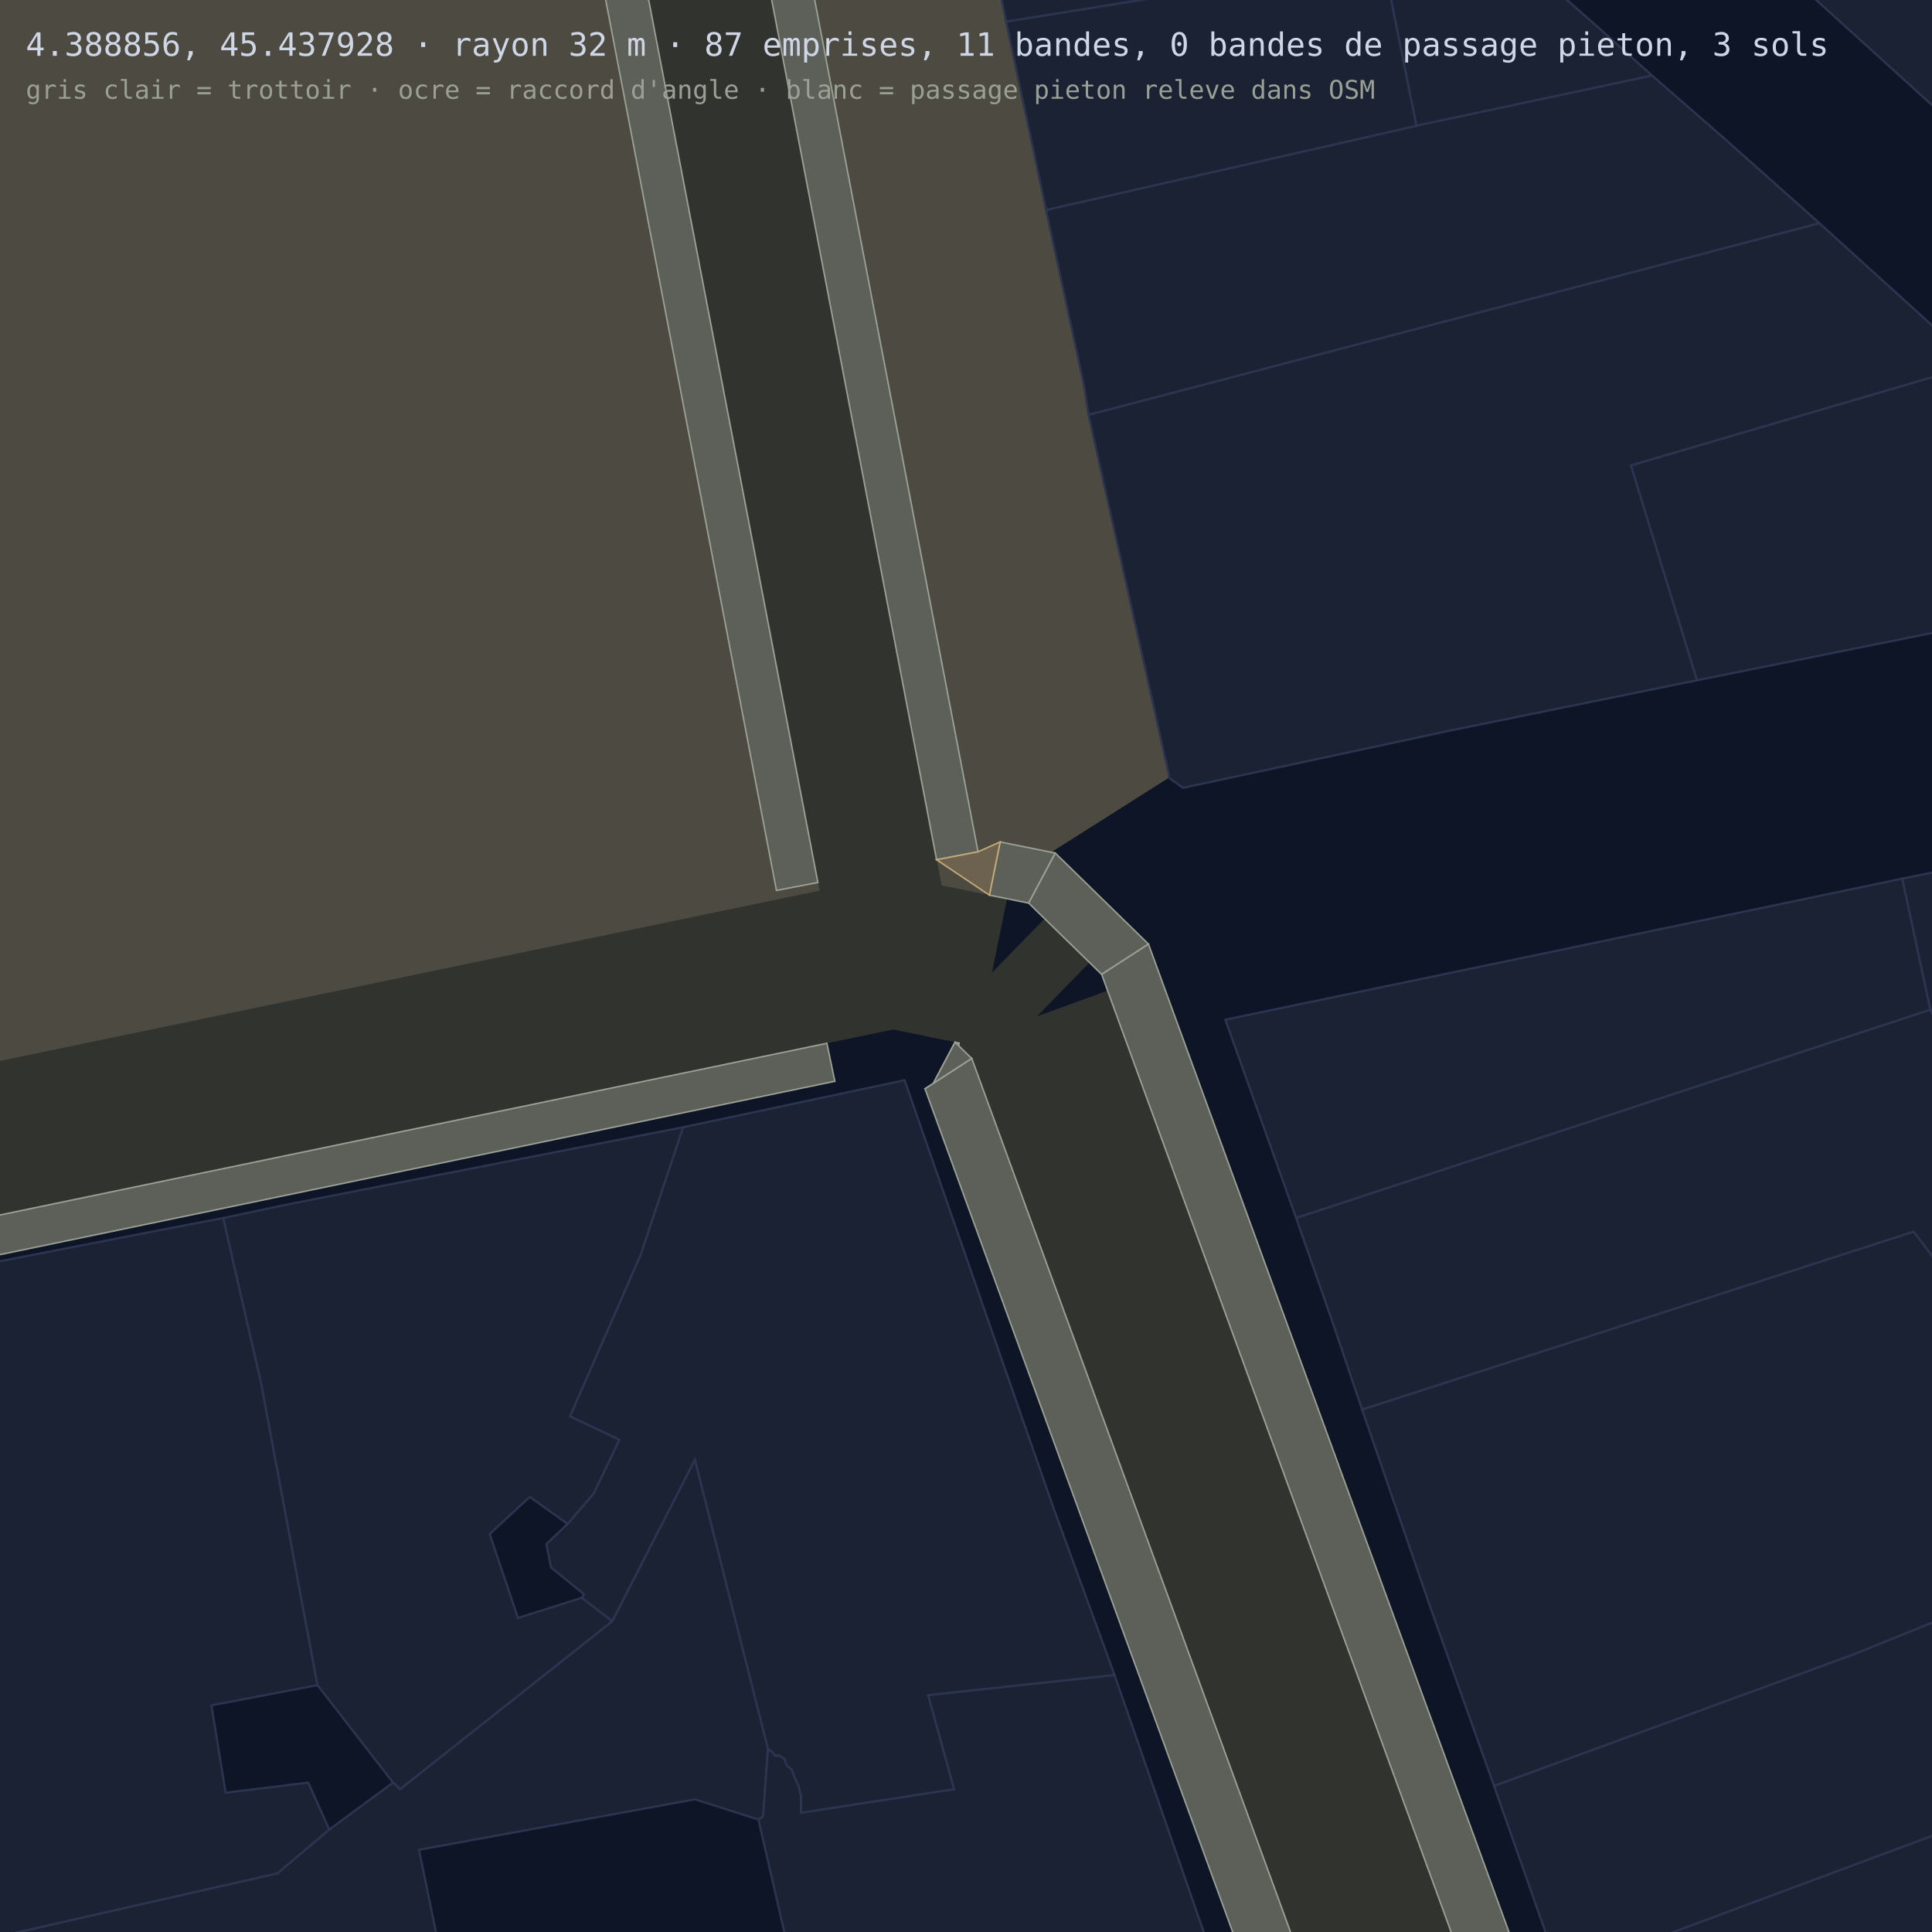
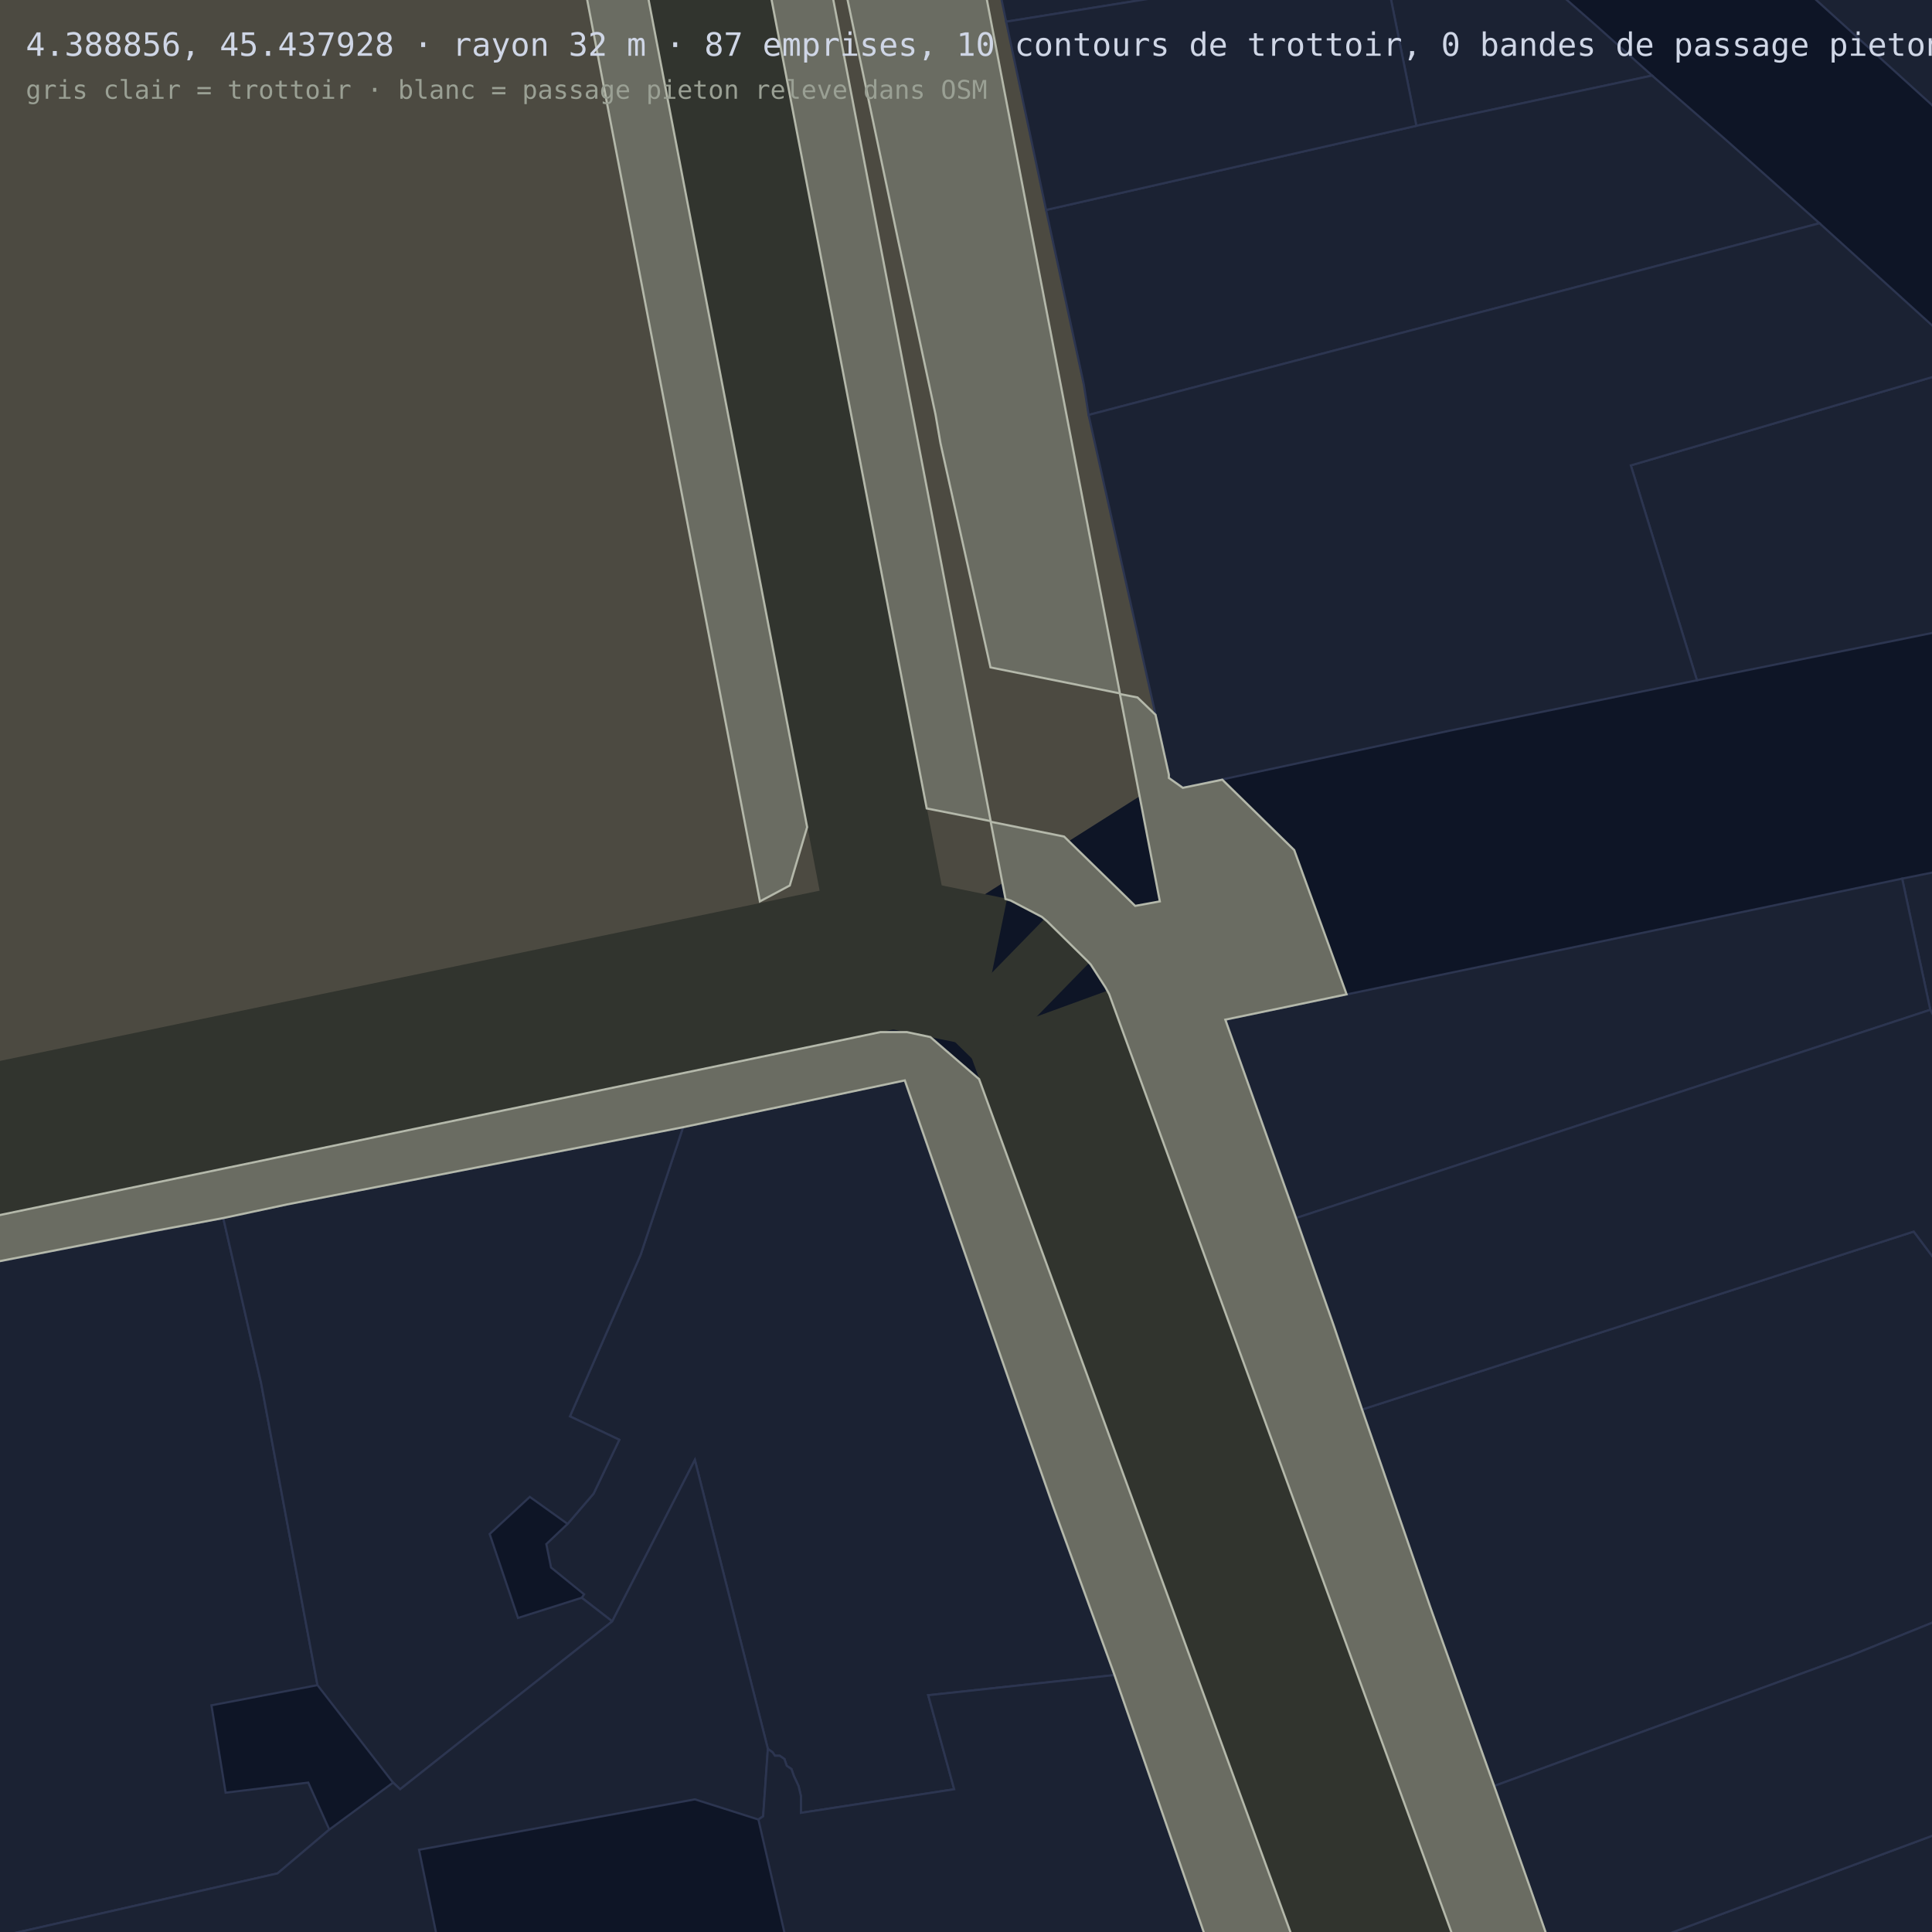
<svg xmlns="http://www.w3.org/2000/svg" width="900" height="900" viewBox="0 0 900 900">
  <rect width="100%" height="100%" fill="#0e1526" />
  <polygon points="-582.5,-839.9 -569.3,-777.3 -680.2,-753.8 -687.9,-788.3 -618.7,-802.3 -625.3,-830.5" fill="#232d1e" />
  <polygon points="-354.0,-382.8 -369.4,-354.6 -379.3,-339.0 -311.2,0.7 -288.1,115.0 -243.1,346.7 -226.6,429.6 -207.9,517.3 -142.0,559.6 416.0,443.7 544.5,362.3 544.5,360.8 507.1,193.3 504.9,179.2 487.3,97.8 468.7,10.1 447.8,-90.1 446.7,-93.2 445.6,-97.9 425.8,-93.2 390.7,-251.3 267.7,-329.6 247.9,-465.8 231.4,-497.1 -305.7,-392.2" fill="#4c4a41" />
  <polygon points="-713.2,-1710.3 -805.4,-2173.7 -742.8,-2187.8 -753.8,-2244.1 -824.1,-2601.0 -864.8,-2593.2 -1159.1,-2533.7 -1459.0,-2474.2 -1504.0,-2464.8 -1448.0,-2181.5 -1430.4,-2092.3 -1399.7,-1938.8 -1289.8,-1373.7 -1109.7,-461.1 -1052.6,-472.0 -525.4,-575.4 -490.2,-581.6 -567.1,-976.1 -623.1,-1272.0 -600.0,-1275.1 -573.7,-1279.8 -623.1,-1541.2 -649.5,-1536.5 -676.9,-1531.8 -707.7,-1682.1 -739.5,-1675.9 -746.1,-1704.0" fill="#4c4a41" />
  <polygon points="-126.6,927.5 -156.3,781.9 -187.1,630.0 -190.4,625.3 -588.0,703.6 -862.6,756.8 -786.8,1141.9 -511.1,1055.8 -466.0,1019.8 -362.8,994.8 -360.6,997.9 -315.6,986.9 -317.8,980.7" fill="#1b2233" stroke="#2c3550" stroke-width="1" />
  <polygon points="1715.3,778.7 1838.3,670.7 1918.5,600.3 1935.0,587.8 2006.4,525.1 1861.4,381.1 1570.3,648.8 1647.2,720.8" fill="#1b2233" stroke="#2c3550" stroke-width="1" />
  <polygon points="-355.1,-771.0 -328.7,-634.8 -302.4,-497.1 -299.1,-494.0 -296.9,-483.0 -282.6,-486.1 -282.6,-483.0 120.5,-564.4 209.5,-583.2 223.7,-758.5 239.1,-932.3 247.9,-1038.7 245.7,-1038.7 245.7,-1043.4 153.4,-1035.6 149.0,-976.1 62.3,-966.7 71.1,-855.6 48.0,-855.6 49.1,-836.8 42.5,-836.8" fill="#1b2233" stroke="#2c3550" stroke-width="1" />
  <polygon points="1667.0,212.1 1928.4,25.8 1903.2,-99.5 1879.0,-221.6 1730.7,-116.7 1493.5,49.2 1553.9,107.2 1605.5,155.7 1651.6,198.0" fill="#1b2233" stroke="#2c3550" stroke-width="1" />
  <polygon points="1069.5,-101.0 1159.6,-126.1 1377.0,-176.2 1361.7,-229.4 1315.5,-395.3 1248.5,-652.1 1127.7,-627.0 975.0,-595.7" fill="#1b2233" stroke="#2c3550" stroke-width="1" />
  <polygon points="-311.2,0.7 -379.3,-339.0 -698.9,-276.4 -1055.9,-205.9 -985.6,138.5 -589.1,57.1" fill="#1b2233" stroke="#2c3550" stroke-width="1" />
  <polygon points="1660.4,-299.8 1849.3,-367.2 1812.0,-548.7 1771.3,-755.4 1660.4,-733.5 1514.3,-705.3" fill="#1b2233" stroke="#2c3550" stroke-width="1" />
  <polygon points="769.6,35.2 743.3,11.7 700.4,-25.9 644.4,-18.1 659.8,58.6" fill="#1b2233" stroke="#2c3550" stroke-width="1" />
  <polygon points="1069.5,201.1 1263.9,130.7 1228.7,41.4 1133.2,80.6 1067.3,97.8 1049.7,72.7 1034.3,52.4 1050.8,33.6 1070.6,19.5 1198.0,-19.6 1159.6,-126.1 1069.5,-101.0 1010.2,-74.4 978.3,-40.0 900.3,49.2 979.4,119.7 990.4,130.7" fill="#1b2233" stroke="#2c3550" stroke-width="1" />
  <polygon points="541.2,-169.9 552.1,-180.9 525.8,-204.3 454.4,-263.8 444.5,-262.3 412.7,-254.4 390.7,-251.3 425.8,-93.2 445.6,-97.9 446.7,-93.2 447.8,-90.1 606.0,-112.0" fill="#1b2233" stroke="#2c3550" stroke-width="1" />
  <polygon points="1667.0,212.1 1717.5,248.1 1821.9,342.0 1844.9,363.9 2069.0,169.8 1993.2,91.5 1928.4,25.8" fill="#1b2233" stroke="#2c3550" stroke-width="1" />
  <polygon points="886.1,409.3 899.2,470.4 964.0,594.0 1202.4,423.4 1132.1,359.2 1002.5,385.8" fill="#1b2233" stroke="#2c3550" stroke-width="1" />
  <polygon points="1037.6,678.6 1112.3,755.3 1334.2,539.2 1294.7,504.8 1266.1,479.7" fill="#1b2233" stroke="#2c3550" stroke-width="1" />
  <polygon points="835.5,1328.2 844.3,1389.3 848.7,1419.0 1071.7,1351.7 1112.3,1339.2 1094.7,1248.4" fill="#1b2233" stroke="#2c3550" stroke-width="1" />
  <polygon points="1216.7,853.9 1165.0,922.8 1182.6,943.1 1173.8,946.2 1203.5,1024.5 1239.7,997.9 1488.0,677.0 1447.3,641.0 1412.2,609.7 1287.0,767.8" fill="#1b2233" stroke="#2c3550" stroke-width="1" />
  <polygon points="759.7,216.8 790.5,316.9 891.5,296.6 983.8,277.8 994.8,237.1 920.1,169.8" fill="#1b2233" stroke="#2c3550" stroke-width="1" />
  <polygon points="1248.5,-652.1 1315.5,-395.3 1346.3,-403.2 1336.4,-443.9 1531.9,-483.0 1573.6,-276.4 1417.7,-245.1 1361.7,-229.4 1377.0,-176.2 1397.9,-102.6 1673.6,-256.0 1660.4,-299.8 1514.3,-705.3 1380.3,-678.7" fill="#1b2233" stroke="#2c3550" stroke-width="1" />
  <polygon points="696.0,832.0 863.0,770.9 928.9,744.3 993.7,713.0 925.6,619.1 891.5,573.7 634.5,656.6 666.4,749.0" fill="#1b2233" stroke="#2c3550" stroke-width="1" />
  <polygon points="1668.1,1095.0 1598.9,1184.2 1707.6,1251.5 1710.9,1240.5 1748.3,1259.3 1752.7,1251.5 1884.5,1320.4 1891.1,1311.0 1904.3,1295.3 1921.8,1271.9" fill="#1b2233" stroke="#2c3550" stroke-width="1" />
  <polygon points="1173.8,946.2 1182.6,943.1 1165.0,922.8 1092.6,844.5 923.4,938.4 754.3,999.5 774.0,1057.4 783.9,1087.1" fill="#1b2233" stroke="#2c3550" stroke-width="1" />
  <polygon points="5.2,1606.9 -43.2,1359.5 -119.0,1375.2 -173.9,1420.6 -229.9,1480.1 -346.3,1592.8 -343.0,1602.2 -322.2,1661.6 -313.4,1688.3 -374.9,1703.9 -362.8,1730.5 -365.0,1732.1 -357.3,1744.6 -356.2,1744.6 -340.8,1832.3 -328.7,1869.8 -260.7,2001.3 -176.1,2165.7 -149.7,2220.5 -144.2,2231.5 -22.3,2142.2 89.7,2059.3 86.4,2007.6 37.0,1871.4 57.9,1866.7 44.7,1801.0 21.6,1686.7" fill="#1b2233" stroke="#2c3550" stroke-width="1" />
  <polygon points="1570.3,648.8 1861.4,381.1 1844.9,363.9 1821.9,342.0 1717.5,248.1 1653.8,304.4 1731.8,381.1 1627.5,462.5 1570.3,409.3 1592.3,388.9 1576.9,373.3 1569.2,379.6 1421.0,515.7 1463.8,553.3" fill="#1b2233" stroke="#2c3550" stroke-width="1" />
  <polygon points="1289.2,398.3 1399.0,313.8 1437.4,285.6 1404.5,246.5 1433.0,219.9 1417.7,202.7 1390.2,226.1 1234.2,349.8 1283.7,393.6 1289.2,398.3" fill="#1b2233" stroke="#2c3550" stroke-width="1" />
  <polygon points="421.4,503.2 318.2,525.1 298.4,584.6 265.5,659.8 288.5,670.7 276.5,695.8 264.4,709.9 254.5,719.3 256.7,730.2 272.1,742.7 271.0,744.3 285.2,755.3 323.7,680.1 357.7,814.7 359.9,816.3 361.0,817.9 363.2,817.9 365.4,819.4 366.5,822.6 368.7,824.1 369.8,827.3 372.0,832.0 373.1,836.7 373.1,839.8 373.1,844.5 444.5,833.5 432.4,789.7 519.2,780.3 490.6,702.0 475.3,658.2" fill="#1b2233" stroke="#2c3550" stroke-width="1" />
  <polygon points="217.1,1364.2 216.0,1326.6 205.1,1326.6 201.8,1275.0 214.9,1275.0 213.8,1220.2 207.3,1203.0 183.1,1207.7 160.0,1210.8 151.2,1177.9 37.0,1201.4 67.8,1353.3 95.2,1494.1 142.5,1487.9 154.5,1445.6 220.4,1445.6" fill="#1b2233" stroke="#2c3550" stroke-width="1" />
  <polygon points="399.5,1722.7 407.2,1888.6 442.3,1873.0 476.4,1857.3 478.6,1614.7 477.5,1595.9 477.5,1575.5 395.1,1577.1 396.2,1620.9" fill="#1b2233" stroke="#2c3550" stroke-width="1" />
  <polygon points="1724.1,1312.6 1672.5,1275.0 1637.3,1323.5 1665.9,1361.1 1775.7,1455.0 1827.4,1389.3 1835.1,1379.9" fill="#1b2233" stroke="#2c3550" stroke-width="1" />
  <polygon points="900.3,49.2 978.3,-40.0 1010.2,-74.4 1003.6,-99.5 818.0,-254.4 821.3,-257.6 798.2,-277.9 757.5,-231.0 774.0,-215.3 675.2,-152.7 791.6,-49.4" fill="#1b2233" stroke="#2c3550" stroke-width="1" />
  <polygon points="570.8,475.0 603.8,567.4 899.2,470.4 886.1,409.3 721.3,443.7" fill="#1b2233" stroke="#2c3550" stroke-width="1" />
  <polygon points="1580.2,259.0 1651.6,198.0 1605.5,155.7 1544.0,204.2" fill="#1b2233" stroke="#2c3550" stroke-width="1" />
  <polygon points="964.0,594.0 925.6,619.1 993.7,713.0 995.9,714.6 1037.6,678.6 1266.1,479.7 1228.7,445.3 1202.4,423.4" fill="#1b2233" stroke="#2c3550" stroke-width="1" />
  <polygon points="818.0,1199.8 828.9,1279.7 835.5,1328.2 1094.7,1248.4 1082.7,1187.3 1071.7,1132.5" fill="#1b2233" stroke="#2c3550" stroke-width="1" />
  <polygon points="1169.4,290.3 1254.0,249.6 1315.5,226.1 1315.5,183.9 1306.7,158.8 1292.5,119.7 1263.9,130.7 1069.5,201.1 1123.3,249.6" fill="#1b2233" stroke="#2c3550" stroke-width="1" />
  <polygon points="1496.8,1152.9 1528.6,1173.2 1551.7,1188.9 1585.7,1203.0 1598.9,1184.2 1668.1,1095.0 1921.8,1271.9 2004.2,1170.1 2007.5,1162.3 2008.6,1148.2 2003.1,1137.2 1870.2,1018.3 1709.8,875.8" fill="#1b2233" stroke="#2c3550" stroke-width="1" />
  <polygon points="1228.7,1090.3 1232.0,1090.3 1292.5,1084.0 1281.5,1043.3 1239.7,997.9 1203.5,1024.5" fill="#1b2233" stroke="#2c3550" stroke-width="1" />
  <polygon points="-306.8,1199.8 -292.5,1237.4 -322.2,1246.8 -282.6,1368.9 -270.5,1408.0 -263.9,1422.1 -181.6,1394.0 -173.9,1420.6 -119.0,1375.2 -43.2,1359.5 -64.0,1251.5 -82.7,1152.9" fill="#1b2233" stroke="#2c3550" stroke-width="1" />
  <polygon points="1493.5,49.2 1730.7,-116.7 1692.3,-184.0 1448.4,-38.4" fill="#1b2233" stroke="#2c3550" stroke-width="1" />
  <polygon points="1355.1,457.8 1541.8,295.0 1497.9,238.7 1475.9,257.5 1445.1,280.9 1462.7,296.6 1415.5,334.2 1399.0,313.8 1289.2,398.3 1332.0,435.9" fill="#1b2233" stroke="#2c3550" stroke-width="1" />
  <polygon points="298.4,1444.0 220.4,1445.6 154.5,1445.6 142.5,1487.9 95.2,1494.1 124.9,1642.9 152.3,1774.4 306.1,1741.5" fill="#1b2233" stroke="#2c3550" stroke-width="1" />
  <polygon points="1619.8,1300.0 1637.3,1323.5 1672.5,1275.0 1724.1,1312.6 1835.1,1379.9 1873.5,1332.9 1884.5,1320.4 1752.7,1251.5 1748.3,1259.3 1710.9,1240.5 1707.6,1251.5 1598.9,1184.2 1585.7,1203.0 1551.7,1188.9 1528.6,1173.2 1514.3,1187.3" fill="#1b2233" stroke="#2c3550" stroke-width="1" />
  <polygon points="-360.6,997.9 -362.8,994.8 -466.0,1019.8 -511.1,1055.8 -786.8,1141.9 -776.9,1193.6 -773.6,1209.2 -771.4,1218.6 -758.2,1281.2 -464.9,1192.0 -439.7,1271.9 -436.4,1279.7 -423.2,1276.5 -322.2,1246.8 -292.5,1237.4 -306.8,1199.8 -82.7,1152.9 -104.7,1041.7 -126.6,927.5 -317.8,980.7 -315.6,986.9" fill="#1b2233" stroke="#2c3550" stroke-width="1" />
  <polygon points="700.4,-25.9 654.3,-68.2 606.0,-112.0 447.8,-90.1 468.7,10.1 644.4,-18.1" fill="#1b2233" stroke="#2c3550" stroke-width="1" />
  <polygon points="1159.6,-126.1 1198.0,-19.6 1228.7,-33.7 1223.3,-46.2 1397.9,-102.6 1377.0,-176.2" fill="#1b2233" stroke="#2c3550" stroke-width="1" />
  <polygon points="-475.9,572.1 -511.1,399.9 -584.7,415.6 -584.7,421.8 -595.7,425.0 -592.4,450.0 -580.3,446.9 -578.1,453.1 -622.0,461.0 -623.1,450.0 -625.3,446.9 -630.8,446.9 -673.6,454.7 -679.1,459.4 -678.0,471.9 -726.4,482.9 -735.1,445.3 -916.4,482.9 -883.4,653.5 -672.5,611.2" fill="#1b2233" stroke="#2c3550" stroke-width="1" />
  <polygon points="1251.8,1328.2 1380.3,1279.7 1351.8,1207.7 1374.8,1198.3 1357.3,1165.4 1344.1,1121.6 1352.9,1087.1 1326.5,1080.9 1292.5,1084.0 1232.0,1090.3 1228.7,1090.3 1174.9,1104.3 1206.8,1201.4" fill="#1b2233" stroke="#2c3550" stroke-width="1" />
  <polygon points="1642.8,814.7 1613.2,788.1 1573.6,752.1 1473.7,871.1 1518.7,910.2 1486.9,955.6 1512.1,976.0" fill="#1b2233" stroke="#2c3550" stroke-width="1" />
  <polygon points="389.6,1451.9 383.0,1453.4 395.1,1577.1 477.5,1575.5 477.5,1595.9 500.5,1595.9 499.4,1561.5 565.3,1553.6 568.6,1572.4 575.2,1575.5 570.8,1619.4 637.8,1622.5 637.8,1625.6 716.9,1624.1 705.9,1541.1 691.6,1423.7" fill="#1b2233" stroke="#2c3550" stroke-width="1" />
  <polygon points="1709.8,875.8 1671.4,841.4 1642.8,814.7 1512.1,976.0 1411.1,1107.5 1437.4,1120.0 1460.5,1132.5 1496.8,1152.9" fill="#1b2233" stroke="#2c3550" stroke-width="1" />
  <polygon points="-511.1,399.9 -243.1,346.7 -288.1,115.0 -311.2,0.7 -589.1,57.1" fill="#1b2233" stroke="#2c3550" stroke-width="1" />
  <polygon points="923.4,938.4 1092.6,844.5 1055.2,797.5 726.8,919.6 743.3,965.0 754.3,999.5" fill="#1b2233" stroke="#2c3550" stroke-width="1" />
  <polygon points="1475.9,257.5 1497.9,238.7 1544.0,204.2 1605.5,155.7 1553.9,107.2 1467.1,157.3 1499.0,196.4 1461.6,227.7 1460.5,238.7" fill="#1b2233" stroke="#2c3550" stroke-width="1" />
  <polygon points="1390.2,226.1 1417.7,202.7 1421.0,196.4 1394.6,149.4 1357.3,165.1" fill="#1b2233" stroke="#2c3550" stroke-width="1" />
  <polygon points="1557.2,1675.7 1559.4,1674.2 1629.7,1617.8 1650.5,1599.0 1539.6,1448.7 1509.9,1404.9 1469.3,1331.3 1448.4,1306.3 1431.9,1312.6 1430.9,1307.9 1397.9,1325.1 1400.1,1329.8 1439.6,1426.8 1508.8,1553.6" fill="#1b2233" stroke="#2c3550" stroke-width="1" />
  <polygon points="-282.6,1368.9 -322.2,1246.8 -423.2,1276.5 -391.4,1376.7 -423.2,1387.7 -434.2,1357.9 -493.5,1379.9 -502.3,1356.4 -457.3,1339.2 -473.7,1284.4 -439.7,1271.9 -464.9,1192.0 -758.2,1281.2 -733.0,1412.7 -712.1,1517.6 -400.1,1414.3 -403.4,1395.5" fill="#1b2233" stroke="#2c3550" stroke-width="1" />
  <polygon points="1306.7,158.8 1338.6,146.3 1351.8,126.0 1345.2,102.5 1292.5,119.7" fill="#1b2233" stroke="#2c3550" stroke-width="1" />
  <polygon points="603.8,567.4 621.3,617.5 634.5,656.6 891.5,573.7 925.6,619.1 964.0,594.0 899.2,470.4" fill="#1b2233" stroke="#2c3550" stroke-width="1" />
  <polygon points="783.9,1087.1 804.8,1145.1 814.7,1173.2 818.0,1199.8 1071.7,1132.5 1096.9,1124.7 1174.9,1104.3 1228.7,1090.3 1203.5,1024.5 1173.8,946.2" fill="#1b2233" stroke="#2c3550" stroke-width="1" />
  <polygon points="487.3,97.8 504.9,179.2 507.1,193.3 847.6,104.0 803.7,64.9 769.6,35.2 659.8,58.6" fill="#1b2233" stroke="#2c3550" stroke-width="1" />
  <polygon points="691.6,1423.7 673.0,1279.7 660.9,1187.3 641.1,1129.4 462.1,1154.4 392.9,1167.0 275.4,1188.9 263.3,1192.0 207.3,1203.0 213.8,1220.2 214.9,1275.0 201.8,1275.0 205.1,1326.6 216.0,1326.6 217.1,1364.2 296.2,1364.2 332.5,1365.8 327.0,1243.7 402.8,1232.7 406.1,1245.2 501.6,1226.5 514.8,1351.7 378.6,1362.6 378.6,1365.8 389.6,1451.9" fill="#1b2233" stroke="#2c3550" stroke-width="1" />
  <polygon points="1239.7,997.9 1281.5,1043.3 1292.5,1084.0 1326.5,1080.9 1352.9,1087.1 1411.1,1107.5 1512.1,976.0 1486.9,955.6 1437.4,918.1 1473.7,871.1 1573.6,752.1 1533.0,716.1 1488.0,677.0" fill="#1b2233" stroke="#2c3550" stroke-width="1" />
  <polygon points="507.1,193.3 544.5,360.8 544.5,362.3 551.1,367.0 675.2,340.4 790.5,316.9 759.7,216.8 920.1,169.8 847.6,104.0" fill="#1b2233" stroke="#2c3550" stroke-width="1" />
  <polygon points="696.0,832.0 712.5,878.9 726.8,919.6 1055.2,797.5 1112.3,755.3 1037.6,678.6 995.9,714.6 993.7,713.0 928.9,744.3 863.0,770.9" fill="#1b2233" stroke="#2c3550" stroke-width="1" />
  <polygon points="153.4,852.3 143.6,830.4 105.1,835.1 98.5,794.4 147.9,785.0 121.6,644.1 104.0,567.4 71.1,573.7 -81.6,603.4 -65.1,687.9 -38.8,825.7 -22.3,907.1 129.3,872.7" fill="#1b2233" stroke="#2c3550" stroke-width="1" />
  <polygon points="1421.0,515.7 1569.2,379.6 1551.7,357.6 1538.5,368.6 1515.4,342.0 1586.8,277.8 1629.7,324.8 1653.8,304.4 1717.5,248.1 1667.0,212.1 1651.6,198.0 1580.2,259.0 1541.8,295.0 1355.1,457.8 1396.8,493.8" fill="#1b2233" stroke="#2c3550" stroke-width="1" />
  <polygon points="1505.5,1271.9 1426.5,1151.3 1437.4,1120.0 1411.1,1107.5 1352.9,1087.1 1344.1,1121.6 1357.3,1165.4 1374.8,1198.3 1430.9,1307.9 1431.9,1312.6 1448.4,1306.3 1469.3,1331.3 1509.9,1404.9 1539.6,1448.7 1650.5,1599.0 1715.3,1528.6 1718.6,1525.5 1620.9,1433.1 1608.8,1419.0" fill="#1b2233" stroke="#2c3550" stroke-width="1" />
  <polygon points="-173.9,1420.6 -181.6,1394.0 -263.9,1422.1 -270.5,1408.0 -282.6,1368.9 -403.4,1395.5 -400.1,1414.3 -712.1,1517.6 -692.3,1614.7 -679.1,1682.0 -439.7,1566.2 -455.1,1534.8 -366.1,1502.0 -346.3,1592.8 -229.9,1480.1" fill="#1b2233" stroke="#2c3550" stroke-width="1" />
  <polygon points="468.7,10.1 487.3,97.8 659.8,58.6 644.4,-18.1" fill="#1b2233" stroke="#2c3550" stroke-width="1" />
  <polygon points="675.2,-152.7 774.0,-215.3 757.5,-231.0 798.2,-277.9 746.6,-324.9 780.6,-362.5 952.0,-398.5 960.7,-357.8 947.6,-354.6 928.9,-329.6 944.3,-259.1 967.3,-243.5 976.1,-246.6 988.2,-179.3 994.8,-176.2 1022.3,-184.0 1016.8,-179.3 1013.5,-171.5 1012.4,-162.1 1013.5,-152.7 1015.7,-146.4 1022.3,-141.7 1034.3,-138.6 1043.1,-140.2 1003.6,-99.5 1010.2,-74.4 1069.5,-101.0 975.0,-595.7 698.2,-542.5 390.7,-481.4 376.4,-481.4 365.4,-476.7 356.6,-467.3 353.3,-461.1 354.4,-447.0 375.3,-423.5" fill="#1b2233" stroke="#2c3550" stroke-width="1" />
  <polygon points="1730.7,-116.7 1879.0,-221.6 1863.6,-298.3 1849.3,-367.2 1660.4,-299.8 1673.6,-256.0 1736.2,-274.8 1754.9,-224.7 1692.3,-184.0" fill="#1b2233" stroke="#2c3550" stroke-width="1" />
  <polygon points="-207.9,517.3 -226.6,429.6 -243.1,346.7 -511.1,399.9 -475.9,572.1" fill="#1b2233" stroke="#2c3550" stroke-width="1" />
  <polygon points="392.9,1167.0 388.5,1141.9 406.1,1137.2 398.4,1098.1 262.2,1126.3 275.4,1188.9" fill="#1b2233" stroke="#2c3550" stroke-width="1" />
  <polygon points="285.2,755.3 271.0,744.3 241.3,753.7 228.1,714.6 246.8,697.3 264.4,709.9 276.5,695.8 288.5,670.7 265.5,659.8 298.4,584.6 318.2,525.1 133.7,561.1 104.0,567.4 121.6,644.1 147.9,785.0 183.1,830.4 186.4,833.5" fill="#1b2233" stroke="#2c3550" stroke-width="1" />
  <polygon points="220.4,1445.6 298.4,1444.0 296.2,1364.2 217.1,1364.2" fill="#1b2233" stroke="#2c3550" stroke-width="1" />
  <polygon points="1234.2,349.8 1390.2,226.1 1357.3,165.1 1315.5,183.9 1315.5,226.1 1254.0,249.6 1169.4,290.3 1210.1,327.9" fill="#1b2233" stroke="#2c3550" stroke-width="1" />
  <polygon points="1414.4,77.4 1493.5,49.2 1448.4,-38.4 1228.7,41.4 1263.9,130.7 1292.5,119.7 1345.2,102.5" fill="#1b2233" stroke="#2c3550" stroke-width="1" />
  <polygon points="1138.7,766.2 1209.0,700.5 1287.0,767.8 1412.2,609.7 1368.2,570.5 1334.2,539.2 1112.3,755.3 1055.2,797.5 1092.6,844.5 1165.0,922.8 1216.7,853.9" fill="#1b2233" stroke="#2c3550" stroke-width="1" />
  <polygon points="263.3,1192.0 250.1,1129.4 195.2,861.7 323.7,838.2 353.3,847.6 355.5,846.1 357.7,814.7 323.7,680.1 285.2,755.3 186.4,833.5 183.1,830.4 153.4,852.3 129.3,872.7 -22.3,907.1 9.6,1062.1 37.0,1201.4 151.2,1177.9 176.5,1171.7 183.1,1207.7 207.3,1203.0" fill="#1b2233" stroke="#2c3550" stroke-width="1" />
  <polygon points="641.1,1129.4 618.1,1063.6 571.9,932.2 519.2,780.3 432.4,789.7 444.5,833.5 373.1,844.5 373.1,839.8 373.1,836.7 372.0,832.0 369.8,827.3 368.7,824.1 366.5,822.6 365.4,819.4 363.2,817.9 361.0,817.9 359.9,816.3 357.7,814.7 355.5,846.1 353.3,847.6 419.2,1134.1 406.1,1137.2 388.5,1141.9 392.9,1167.0 462.1,1154.4" fill="#1b2233" stroke="#2c3550" stroke-width="1" />
  <polygon points="-313.4,1688.3 -322.2,1661.6 -343.0,1602.2 -413.3,1622.5 -387.0,1677.3 -374.9,1703.9" fill="#1b2233" stroke="#2c3550" stroke-width="1" />
  <polygon points="1467.1,157.3 1553.9,107.2 1493.5,49.2 1414.4,77.4" fill="#1b2233" stroke="#2c3550" stroke-width="1" />
  <polygon points="399.5,1722.7 343.5,1727.4 342.4,1702.3 327.0,1685.1 323.7,1622.5 359.9,1620.9 396.2,1620.9 395.1,1577.1 383.0,1453.4 389.6,1451.9 378.6,1365.8 332.5,1365.8 296.2,1364.2 298.4,1444.0 306.1,1741.5 311.6,1910.5 363.2,1899.6 407.2,1888.6" fill="#1b2233" stroke="#2c3550" stroke-width="1" />
  <polygon points="1608.8,1419.0 1620.9,1433.1 1718.6,1525.5 1730.7,1511.4 1775.7,1455.0 1665.9,1361.1 1637.3,1323.5 1619.8,1300.0 1514.3,1187.3 1528.6,1173.2 1496.8,1152.9 1460.5,1132.5 1437.4,1120.0 1426.5,1151.3 1505.5,1271.9" fill="#1b2233" stroke="#2c3550" stroke-width="1" />
  <polygon points="-387.0,1677.3 -413.3,1622.5 -439.7,1566.2 -679.1,1682.0 -661.6,1766.5 -650.6,1821.3" fill="#1b2233" stroke="#2c3550" stroke-width="1" />
  <polygon points="-658.3,-476.7 -661.6,-495.5 -704.4,-487.7 -717.6,-484.6 -713.2,-465.8" fill="#1b2233" stroke="#2c3550" stroke-width="1" />
  <polygon points="-682.4,-401.6 -694.5,-398.5 -691.2,-378.1 -642.9,-385.9 -646.2,-407.9" fill="#1b2233" stroke="#2c3550" stroke-width="1" />
  <polygon points="-781.3,-384.4 -793.4,-382.8 -789.0,-360.9 -736.2,-370.3 -739.5,-390.6" fill="#1b2233" stroke="#2c3550" stroke-width="1" />
  <polygon points="-802.2,-470.5 -815.3,-467.3 -812.0,-445.4 -751.6,-457.9 -756.0,-479.9" fill="#1b2233" stroke="#2c3550" stroke-width="1" />
  <line x1="-886.7" y1="703.6" x2="-142.0" y2="559.6" stroke="#31342e" stroke-width="70.3" />
  <line x1="-345.2" y1="-425.1" x2="-399.0" y2="-522.1" stroke="#31342e" stroke-width="70.3" />
  <line x1="416.0" y1="443.7" x2="462.1" y2="453.1" stroke="#31342e" stroke-width="70.3" />
  <line x1="462.1" y1="453.1" x2="483.0" y2="473.5" stroke="#31342e" stroke-width="70.3" />
  <line x1="483.0" y1="473.5" x2="740.0" y2="1177.9" stroke="#31342e" stroke-width="70.3" />
  <line x1="740.0" y1="1177.9" x2="814.7" y2="1716.4" stroke="#31342e" stroke-width="70.3" />
  <line x1="225.9" y1="-519.0" x2="-310.1" y2="-417.2" stroke="#31342e" stroke-width="70.3" />
  <line x1="-310.1" y1="-417.2" x2="-345.2" y2="-425.1" stroke="#31342e" stroke-width="70.3" />
  <line x1="-142.0" y1="559.6" x2="416.0" y2="443.7" stroke="#31342e" stroke-width="70.3" />
  <line x1="247.9" y1="-465.8" x2="231.4" y2="-497.1" stroke="#31342e" stroke-width="56.3" />
  <line x1="231.4" y1="-497.1" x2="225.9" y2="-519.0" stroke="#31342e" stroke-width="56.3" />
  <line x1="416.0" y1="443.7" x2="267.7" y2="-329.6" stroke="#31342e" stroke-width="56.3" />
  <line x1="267.7" y1="-329.6" x2="247.9" y2="-465.8" stroke="#31342e" stroke-width="56.3" />
  <line x1="266.6" y1="-526.8" x2="225.9" y2="-519.0" stroke="#31342e" stroke-width="70.3" />
-   <polygon points="460.9,417.0 479.2,420.7 491.6,397.4 465.9,392.2" fill="#5c6058" stroke="#9aa094" stroke-width="0.7" />
-   <polygon points="479.2,420.7 513.2,453.9 535.0,439.8 491.6,397.4" fill="#5c6058" stroke="#9aa094" stroke-width="0.7" />
-   <polygon points="513.2,453.9 774.3,1169.4 799.0,1163.2 535.0,439.8" fill="#5c6058" stroke="#9aa094" stroke-width="0.7" />
-   <polygon points="774.3,1169.4 849.5,1711.8 874.6,1708.4 799.0,1163.2" fill="#5c6058" stroke="#9aa094" stroke-width="0.7" />
-   <polygon points="446.8,485.9 444.9,485.5 432.6,508.8 441.8,510.7" fill="#5c6058" stroke="#9aa094" stroke-width="0.7" />
-   <polygon points="444.9,485.5 452.7,493.1 430.9,507.2 432.6,508.8" fill="#5c6058" stroke="#9aa094" stroke-width="0.7" />
-   <polygon points="452.7,493.1 705.7,1186.5 681.0,1192.6 430.9,507.2" fill="#5c6058" stroke="#9aa094" stroke-width="0.7" />
-   <polygon points="-134.9,594.0 385.2,486.0 388.9,503.7 -131.2,611.7" fill="#5c6058" stroke="#9aa094" stroke-width="0.7" />
-   <polygon points="381.0,411.1 239.9,-324.9 220.5,-321.6 361.7,414.8" fill="#5c6058" stroke="#9aa094" stroke-width="0.7" />
-   <polygon points="436.3,400.5 295.4,-334.3 314.8,-337.5 455.6,396.8" fill="#5c6058" stroke="#9aa094" stroke-width="0.7" />
-   <polygon points="460.9,417.0 465.9,392.2 455.6,396.8 436.3,400.5" fill="#6d6250" stroke="#c2a978" stroke-width="0.7" />
-   <text x="12" y="26" fill="#cfd6e6" font-family="monospace" font-size="15">4.388856, 45.437928 · rayon 32 m · 87 emprises, 11 bandes, 0 bandes de passage pieton, 3 sols</text>
-   <text x="12" y="46" fill="#9aa094" font-family="monospace" font-size="12">gris clair = trottoir · ocre = raccord d'angle · blanc = passage pieton releve dans OSM</text>
+   <path d="M219.4,-553.6L260.0,-561.4L260.6,-561.5L836.9,-681.9L836.7,-683.0L836.9,-683.0L837.2,-681.9L906.5,-695.9L963.4,-707.6L963.4,-735.2L831.1,-708.5L669.7,-675.6L507.1,-642.6L347.8,-611.4L318.2,-639.6L321.9,-680.6L238.1,-663.2L215.6,-658.7L209.4,-583.3L120.5,-564.5L-282.6,-483.2L-282.6,-486.1L-296.8,-483.0L-299.1,-494.1L-302.3,-497.0L-313.3,-553.3L-316.7,-553.3L-331.3,-487.5L-333.7,-476.8L-330.5,-470.8L-297.5,-455.5ZM366.9,-477.6L376.6,-481.5L390.4,-481.5L698.2,-542.5L928.7,-586.8L927.3,-594.0L928.8,-587.0L963.4,-593.4L963.4,-635.9L920.5,-627.0L851.4,-613.0L300.8,-497.8L296.0,-495.3L297.7,-492.0L293.2,-489.6L287.3,-486.6L284.5,-485.0L279.3,-470.4L303.6,-473.9L305.2,-464.5ZM367.9,412.5L376.0,385.3L240.2,-323.3L240.1,-324.3L239.8,-325.5L239.6,-326.5L221.8,-449.8L213.1,-467.3L185.8,-475.6L179.7,-474.5L193.5,-448.3L212.2,-320.2L354.0,419.9ZM386.0,-11.5L392.1,-13.1L400.0,24.6L418.5,112.5L435.8,193.1L438.1,206.4L461.4,310.9L521.7,323.0L441.2,-96.7L426.0,-93.2L390.8,-251.3L411.1,-254.1L392.5,-350.6L383.8,-409.1L315.2,-394.6L305.0,-464.5L280.0,-459.3L277.5,-458.7L295.5,-333.7L295.7,-332.3L431.7,376.6L461.5,382.5ZM323.2,-338.9L316.7,-383.6L325.3,-373.9L383.6,-321.5L383.6,-321.3L328.1,-313.6ZM870.6,1578.7L848.7,1419.1L844.3,1389.2L835.5,1328.2L829.0,1279.8L817.9,1199.8L814.7,1173.1L804.8,1145.0L783.9,1087.2L774.0,1057.4L754.2,999.4L743.2,965.0L726.8,919.6L712.6,878.9L696.0,831.9L666.4,749.0L634.5,656.6L621.3,617.5L603.7,567.4L570.8,475.0L627.3,463.2L602.9,396.0L569.4,363.2L551.0,367.0L544.5,362.4L544.5,360.9L538.3,333.0L529.9,324.9L521.7,323.3L540.3,419.9L528.8,422.0L495.7,389.7L461.5,382.8L468.4,418.8L470.8,419.5L485.3,427.1L487.7,429.1L506.5,447.6L508.1,449.3L515.0,460.0L516.7,463.1L772.9,1165.4L773.3,1166.6L773.2,1166.6L774.6,1172.4L775.0,1174.5L832.0,1585.0L871.5,1585.0ZM-965.5,682.6L-925.6,675.2L-893.4,669.1L-148.8,525.1L-155.1,491.9L-168.5,422.9L-225.7,434.0L-208.0,517.4L-476.0,572.1L-672.6,611.3L-883.4,653.5L-900.7,564.5L-912.9,566.9L-945.1,573.1L-969.7,577.6L-956.4,646.5L-974.8,649.8L-968.6,683.9ZM706.1,1189.8L705.2,1186.0L705.5,1186.0L456.1,502.7L433.4,483.1L422.5,480.8L410.1,480.8L-134.8,594.0L-113.8,695.8L-65.5,685.8L-81.5,603.4L71.0,573.6L104.1,567.4L133.6,561.1L318.2,525.1L421.5,503.3L475.3,658.1L490.7,702.0L519.2,780.3L571.9,932.2L618.1,1063.7L641.1,1129.4L661.0,1187.2L672.9,1279.7L691.6,1423.7L706.0,1541.1L711.7,1585.0L760.9,1585.0ZM-1148.9,742.4L-1148.0,742.1L-1032.5,704.5L-1031.6,704.3L-976.5,685.3L-976.5,685.4L-973.7,684.7L-984.9,652.5L-1007.7,586.0L-1063.0,605.0L-1046.0,692.6L-1236.1,758.4L-1442.5,830.4L-1548.0,866.4L-1669.9,908.7L-1793.9,950.9L-1849.1,970.0L-1849.1,989.6ZM-1777.5,1058.9L-1602.8,999.4L-1404.1,932.2L-1229.5,872.7L-1023.0,802.3L-1007.0,879.9L-977.6,870.1L-940.2,857.1L-954.0,787.7L-944.8,784.4L-929.2,781.7L-915.7,850.5L-894.2,846.7L-860.5,840.4L-846.7,837.7L-862.6,756.9L-587.9,703.6L-190.3,625.4L-187.2,629.9L-171.4,707.1L-115.6,696.2L-128.9,627.2L-135.3,594.0L-880.2,738.2L-912.2,744.3L-914.5,744.6L-950.9,751.2L-953.0,751.8L-953.0,751.4L-1010.4,771.2L-1011.1,771.5L-1012.2,771.9L-1126.4,809.0L-1127.1,809.3L-1849.1,1064.3L-1849.1,1083.9Z" fill="#6a6c62" fill-rule="evenodd" stroke="#b4b8aa" stroke-width="1" />
+   <text x="12" y="26" fill="#cfd6e6" font-family="monospace" font-size="15">4.388856, 45.437928 · rayon 32 m · 87 emprises, 10 contours de trottoir, 0 bandes de passage pieton, 3 sols</text>
+   <text x="12" y="46" fill="#9aa094" font-family="monospace" font-size="12">gris clair = trottoir · blanc = passage pieton releve dans OSM</text>
</svg>
